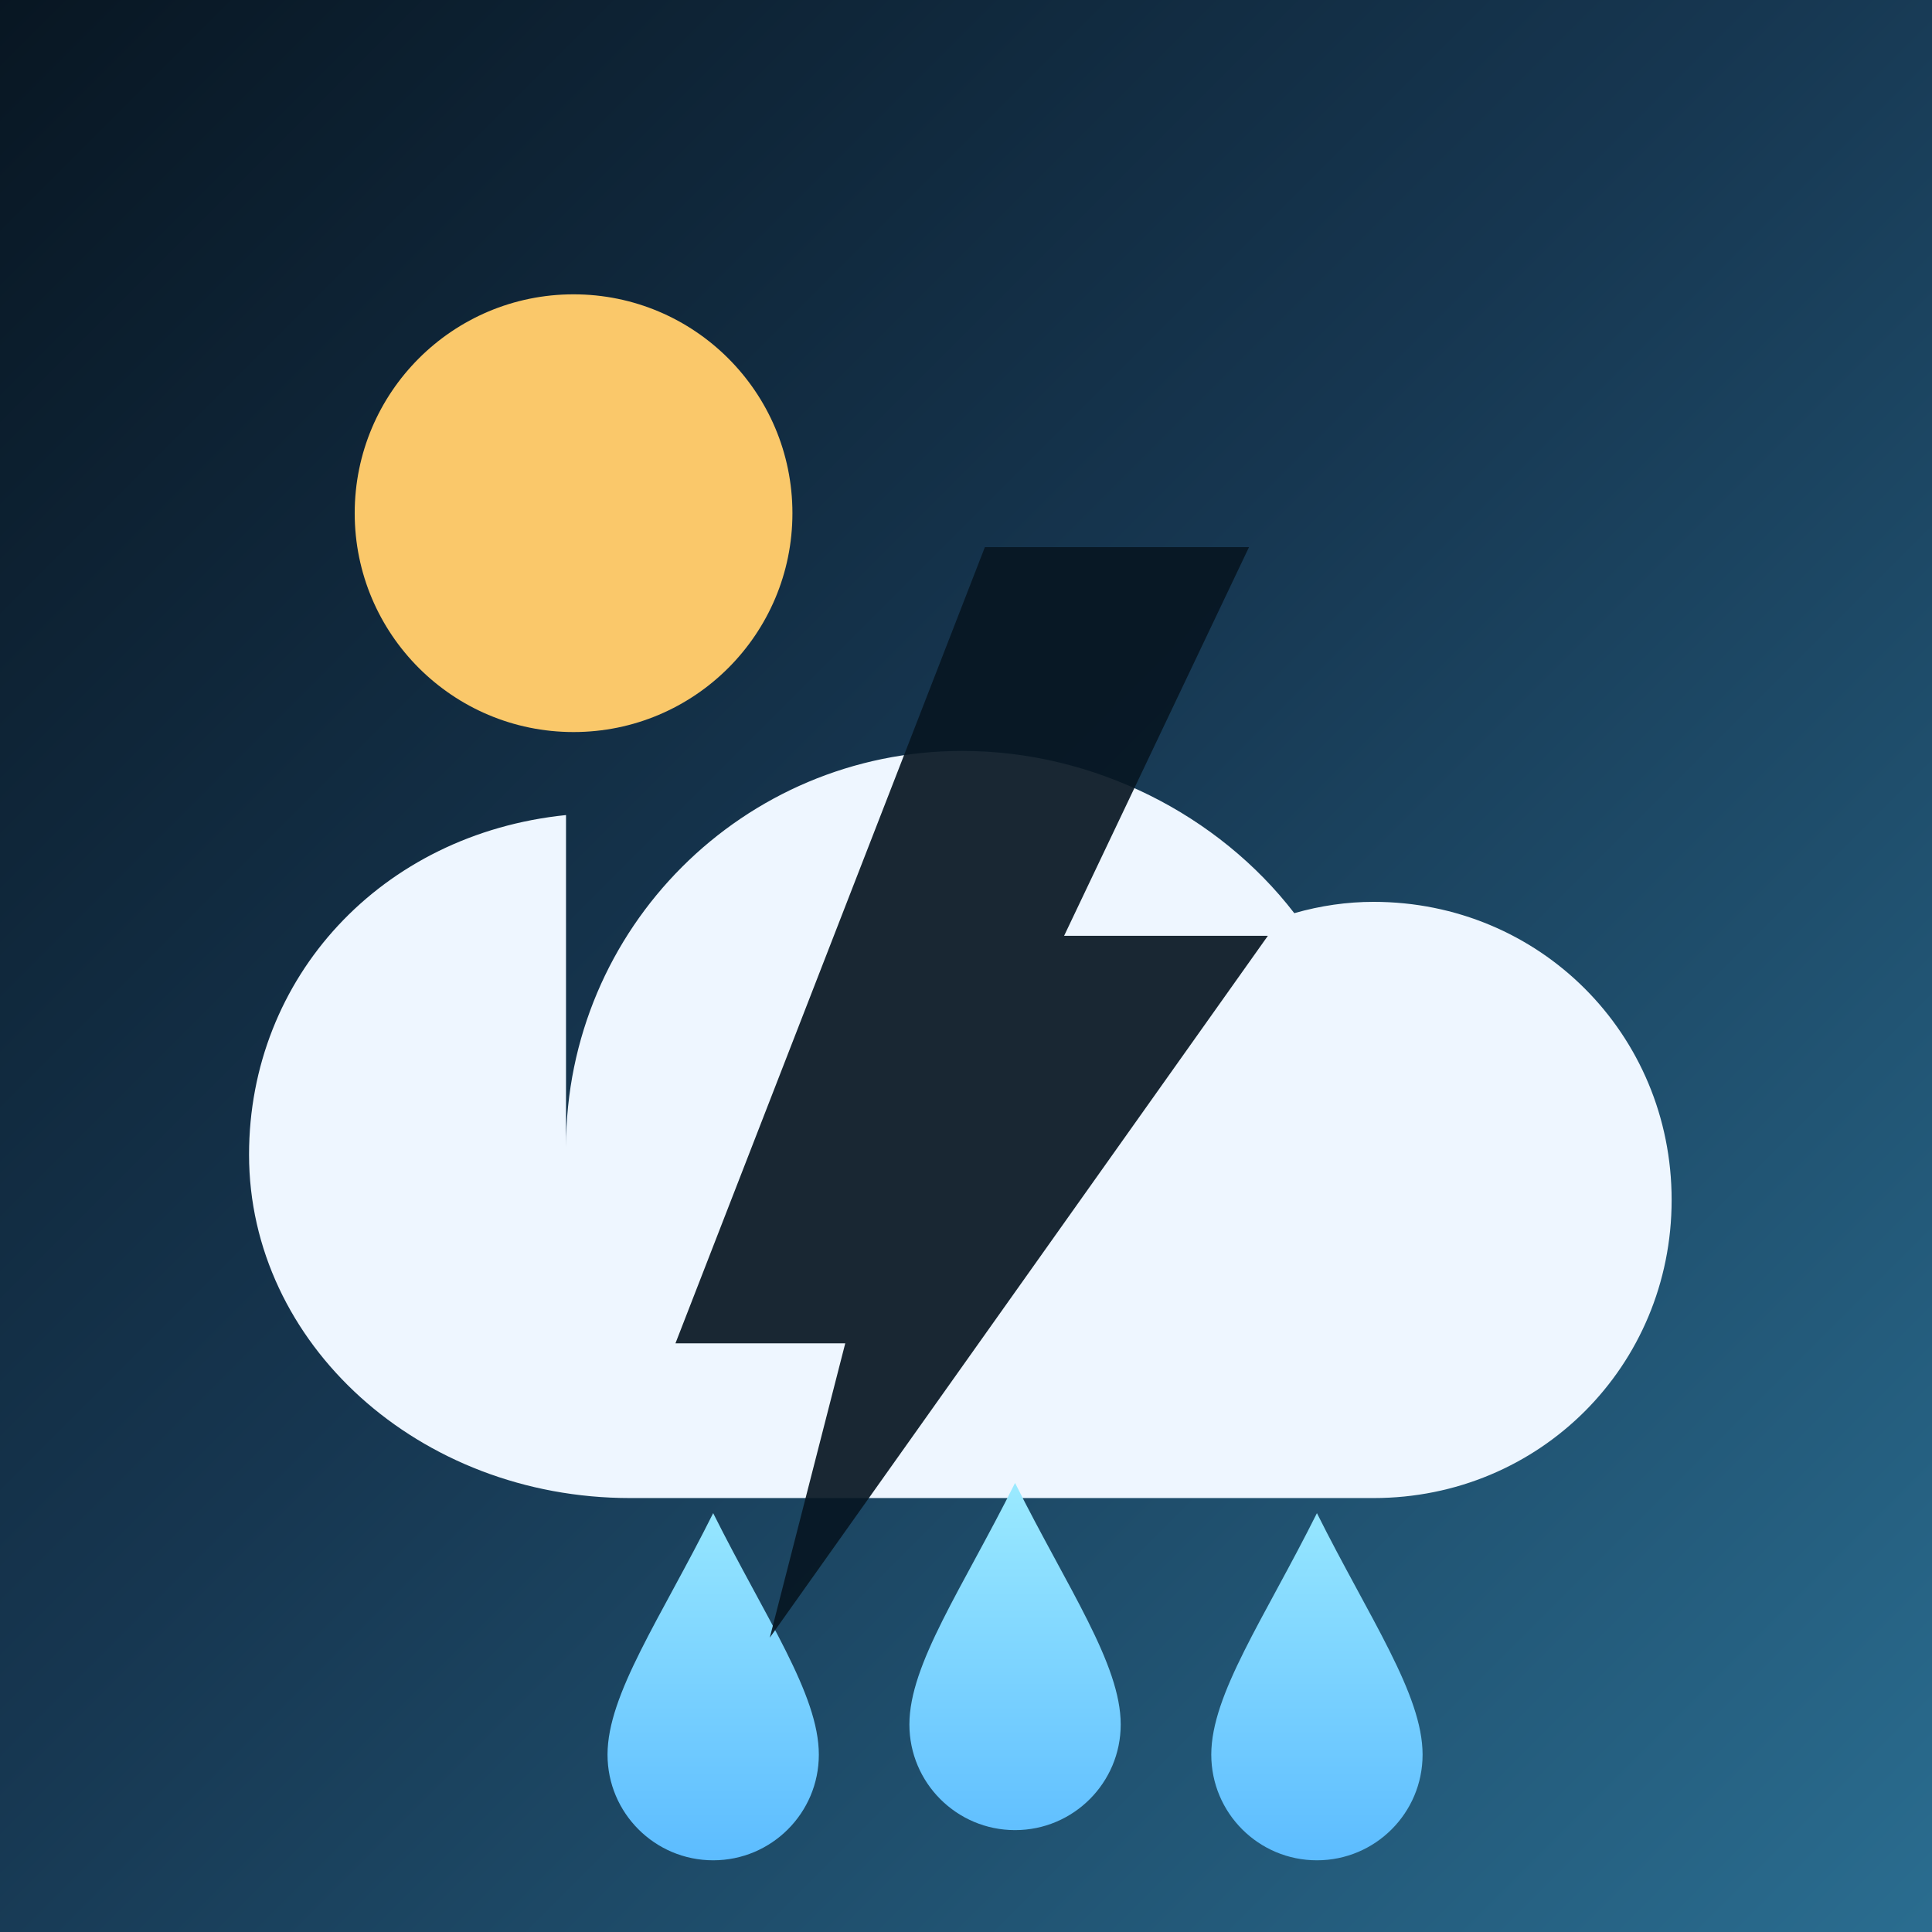
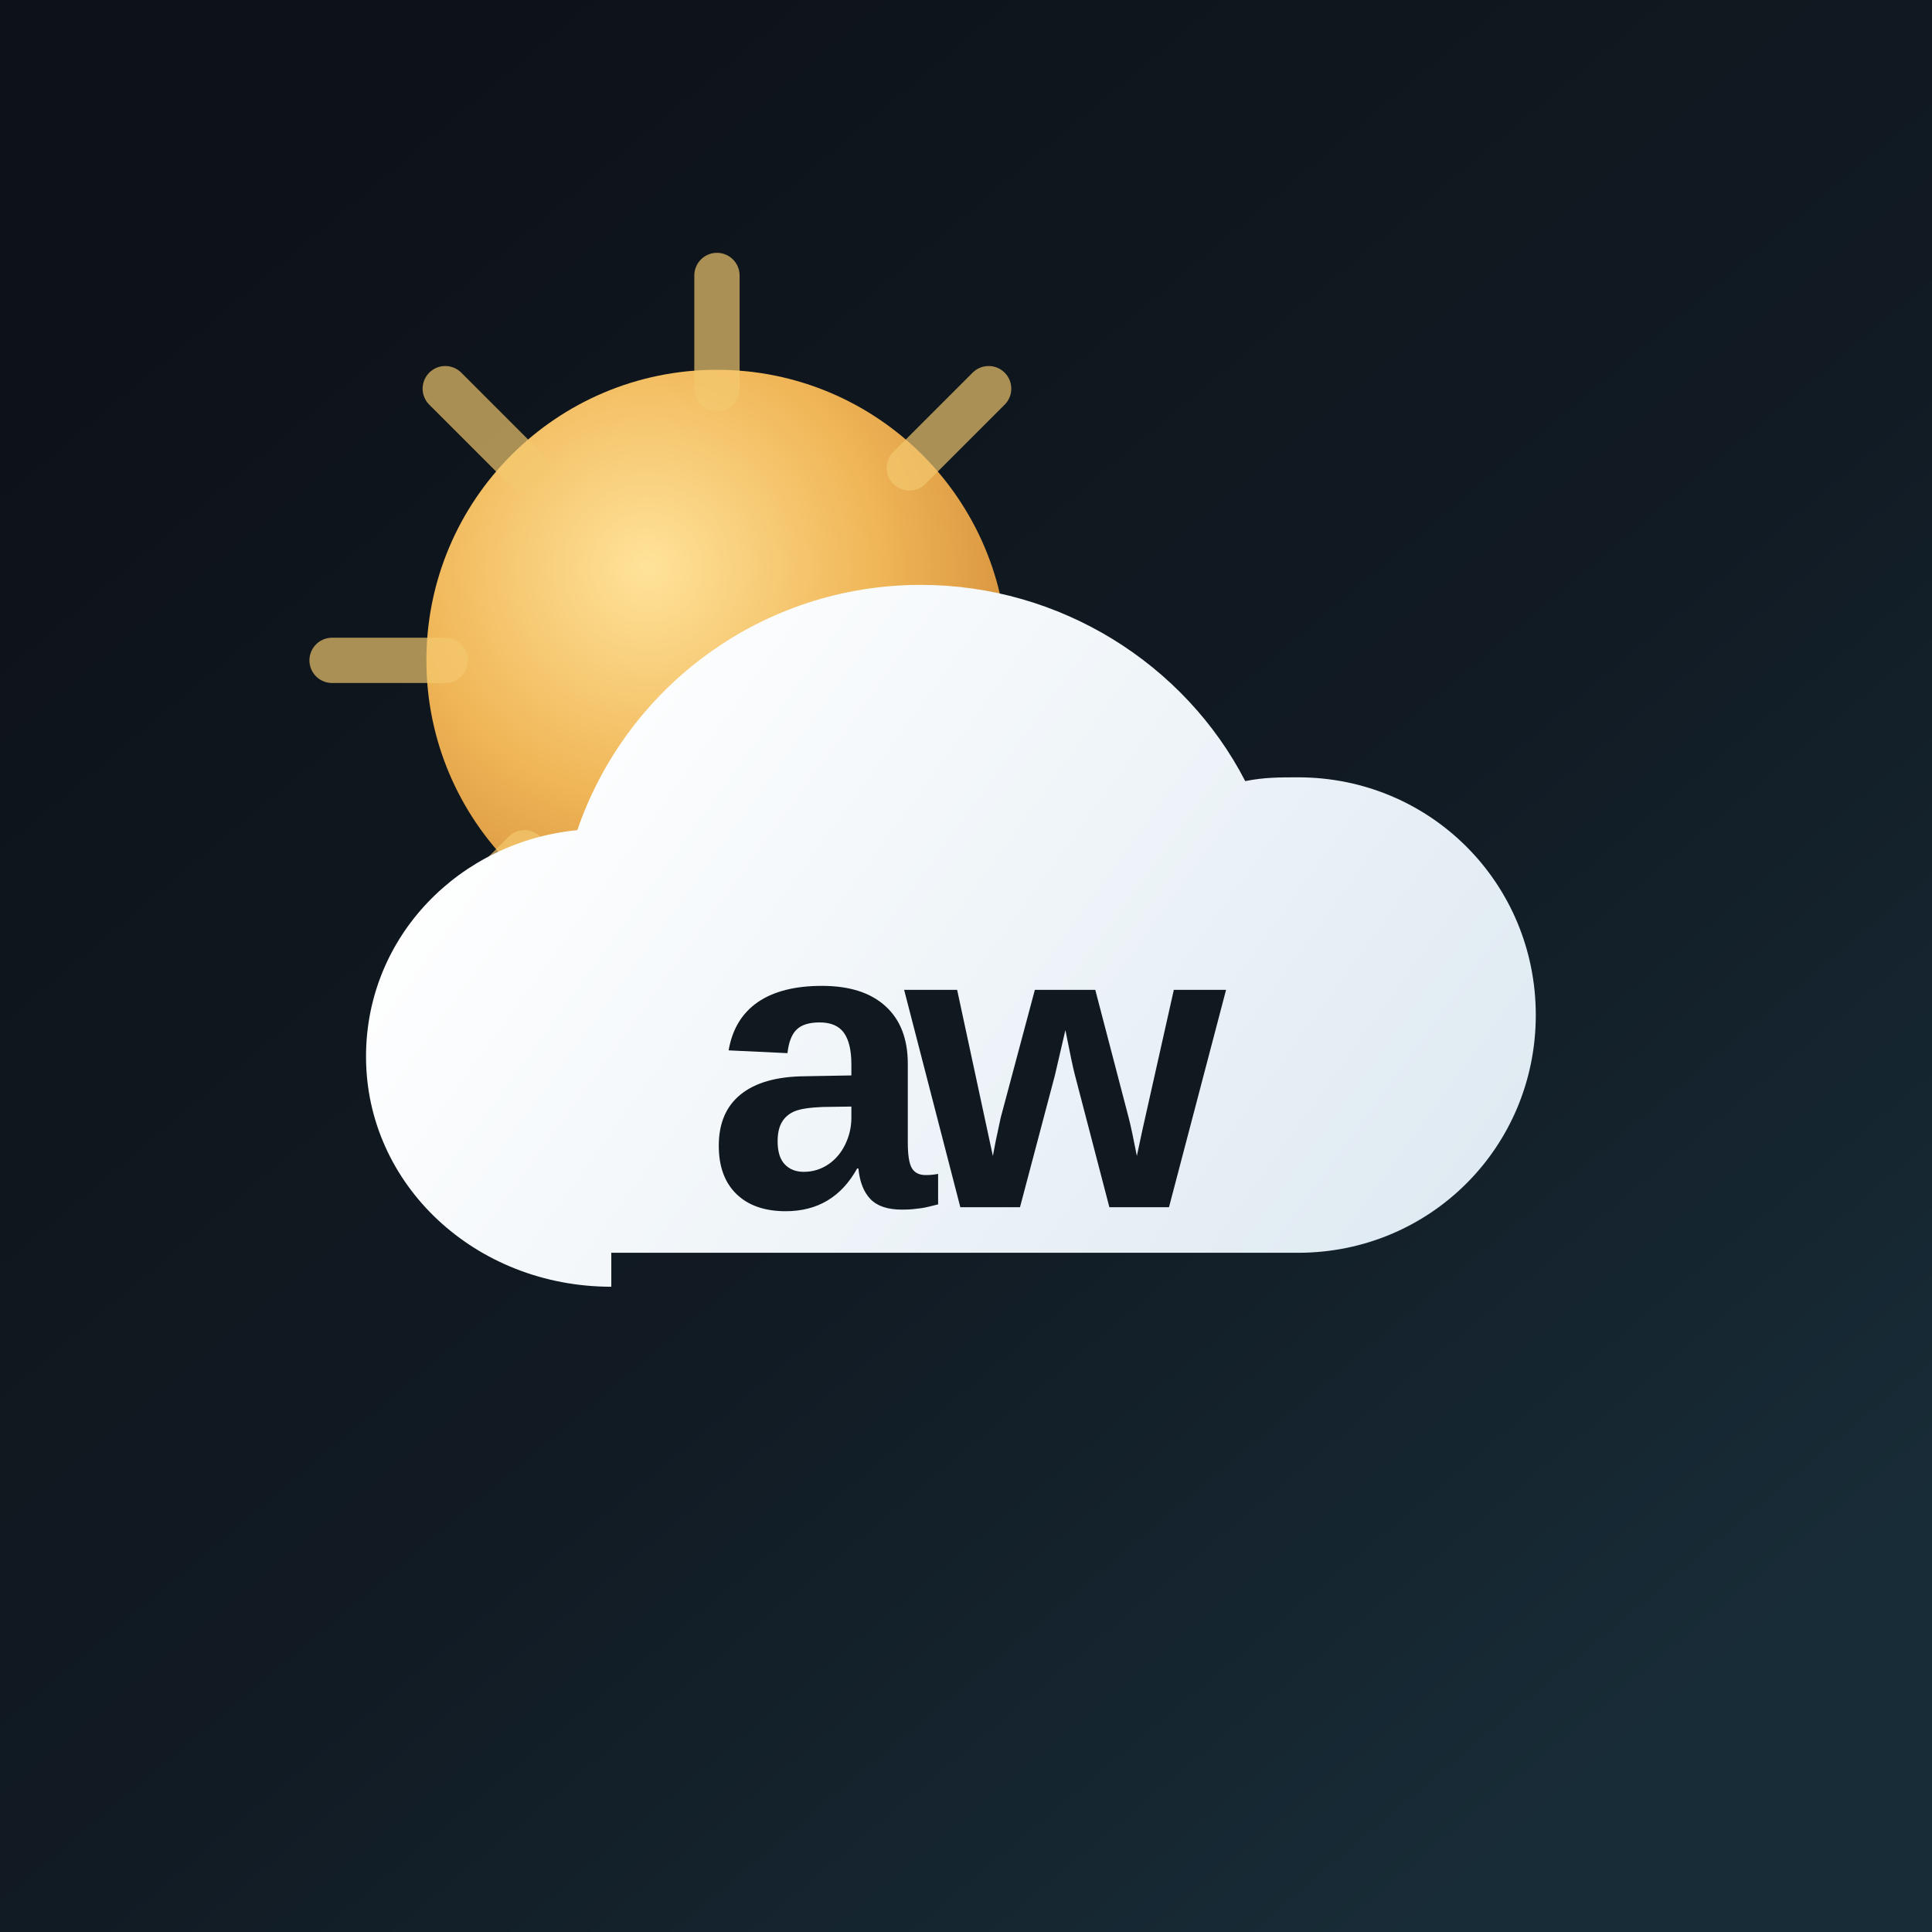
<svg xmlns="http://www.w3.org/2000/svg" viewBox="0 0 512 512">
  <defs>
-     <linearGradient id="bg" x1="0" y1="0" x2="1" y2="1">
-       <stop offset="0%" stop-color="#081622" />
-       <stop offset="45%" stop-color="#163650" />
-       <stop offset="100%" stop-color="#2a6d90" />
+     <linearGradient id="bg" x1="80" y1="42" x2="435" y2="465" gradientUnits="userSpaceOnUse">
+       <stop offset="0" stop-color="#0d1218" />
+       <stop offset="0.58" stop-color="#111b24" />
+       <stop offset="1" stop-color="#182c37" />
    </linearGradient>
-     <linearGradient id="rain" x1="0" y1="0" x2="0" y2="1">
-       <stop offset="0%" stop-color="#9beaff" />
-       <stop offset="100%" stop-color="#5cbcff" />
+     <radialGradient id="sun" cx="38%" cy="34%" r="64%">
+       <stop offset="0" stop-color="#ffe39a" />
+       <stop offset="0.62" stop-color="#f0b657" />
+       <stop offset="1" stop-color="#d8943f" />
+     </radialGradient>
+     <linearGradient id="cloud" x1="143" y1="179" x2="369" y2="343" gradientUnits="userSpaceOnUse">
+       <stop offset="0" stop-color="#ffffff" />
+       <stop offset="1" stop-color="#dfeaf2" />
    </linearGradient>
  </defs>
  <rect width="512" height="512" fill="url(#bg)" />
-   <circle cx="152" cy="136" r="58" fill="#ffcb6b" opacity="0.98" />
-   <path d="M150 304c0-58 47-105 105-105 35 0 68 17 88 43 7-2 14-3 21-3 44 0 79 35 79 79s-35 79-79 79H167c-56 0-101-41-101-91 0-47 35-85 84-90Z" fill="#eef6ff" />
-   <path d="M189 401c-14 28-28 48-28 64a28 28 0 1 0 56 0c0-16-14-36-28-64Zm80-8c-14 28-28 48-28 64a28 28 0 1 0 56 0c0-16-14-36-28-64Zm80 8c-14 28-28 48-28 64a28 28 0 1 0 56 0c0-16-14-36-28-64Z" fill="url(#rain)" />
-   <path d="M261 145 179 356h45l-20 78 132-186h-54l49-103Z" fill="#071622" opacity="0.92" />
+   <circle cx="190" cy="175" r="77" fill="url(#sun)" />
+   <g stroke="#f3c96f" stroke-width="12" stroke-linecap="round" opacity="0.68">
+     <path d="M190 73v30" />
+     <path d="M190 247v30" />
+     <path d="M88 175h30" />
+     <path d="M262 175h30" />
+     <path d="M118 103l21 21" />
+     <path d="M241 226l21 21" />
+     <path d="M262 103l-21 21" />
+     <path d="M139 226l-21 21" />
+   </g>
+   <path fill="url(#cloud)" d="M162 341c-36 0-65-27-65-61 0-32 25-57 56-60 13-38 49-65 91-65 37 0 70 21 86 52 5-1 9-1 14-1 35 0 63 28 63 63s-28 63-63 63H162z" />
+   <text x="256" y="289" text-anchor="middle" dominant-baseline="middle" font-family="Arial, Helvetica, sans-serif" font-size="109" font-weight="800" letter-spacing="-8" fill="#101820">aw</text>
</svg>
